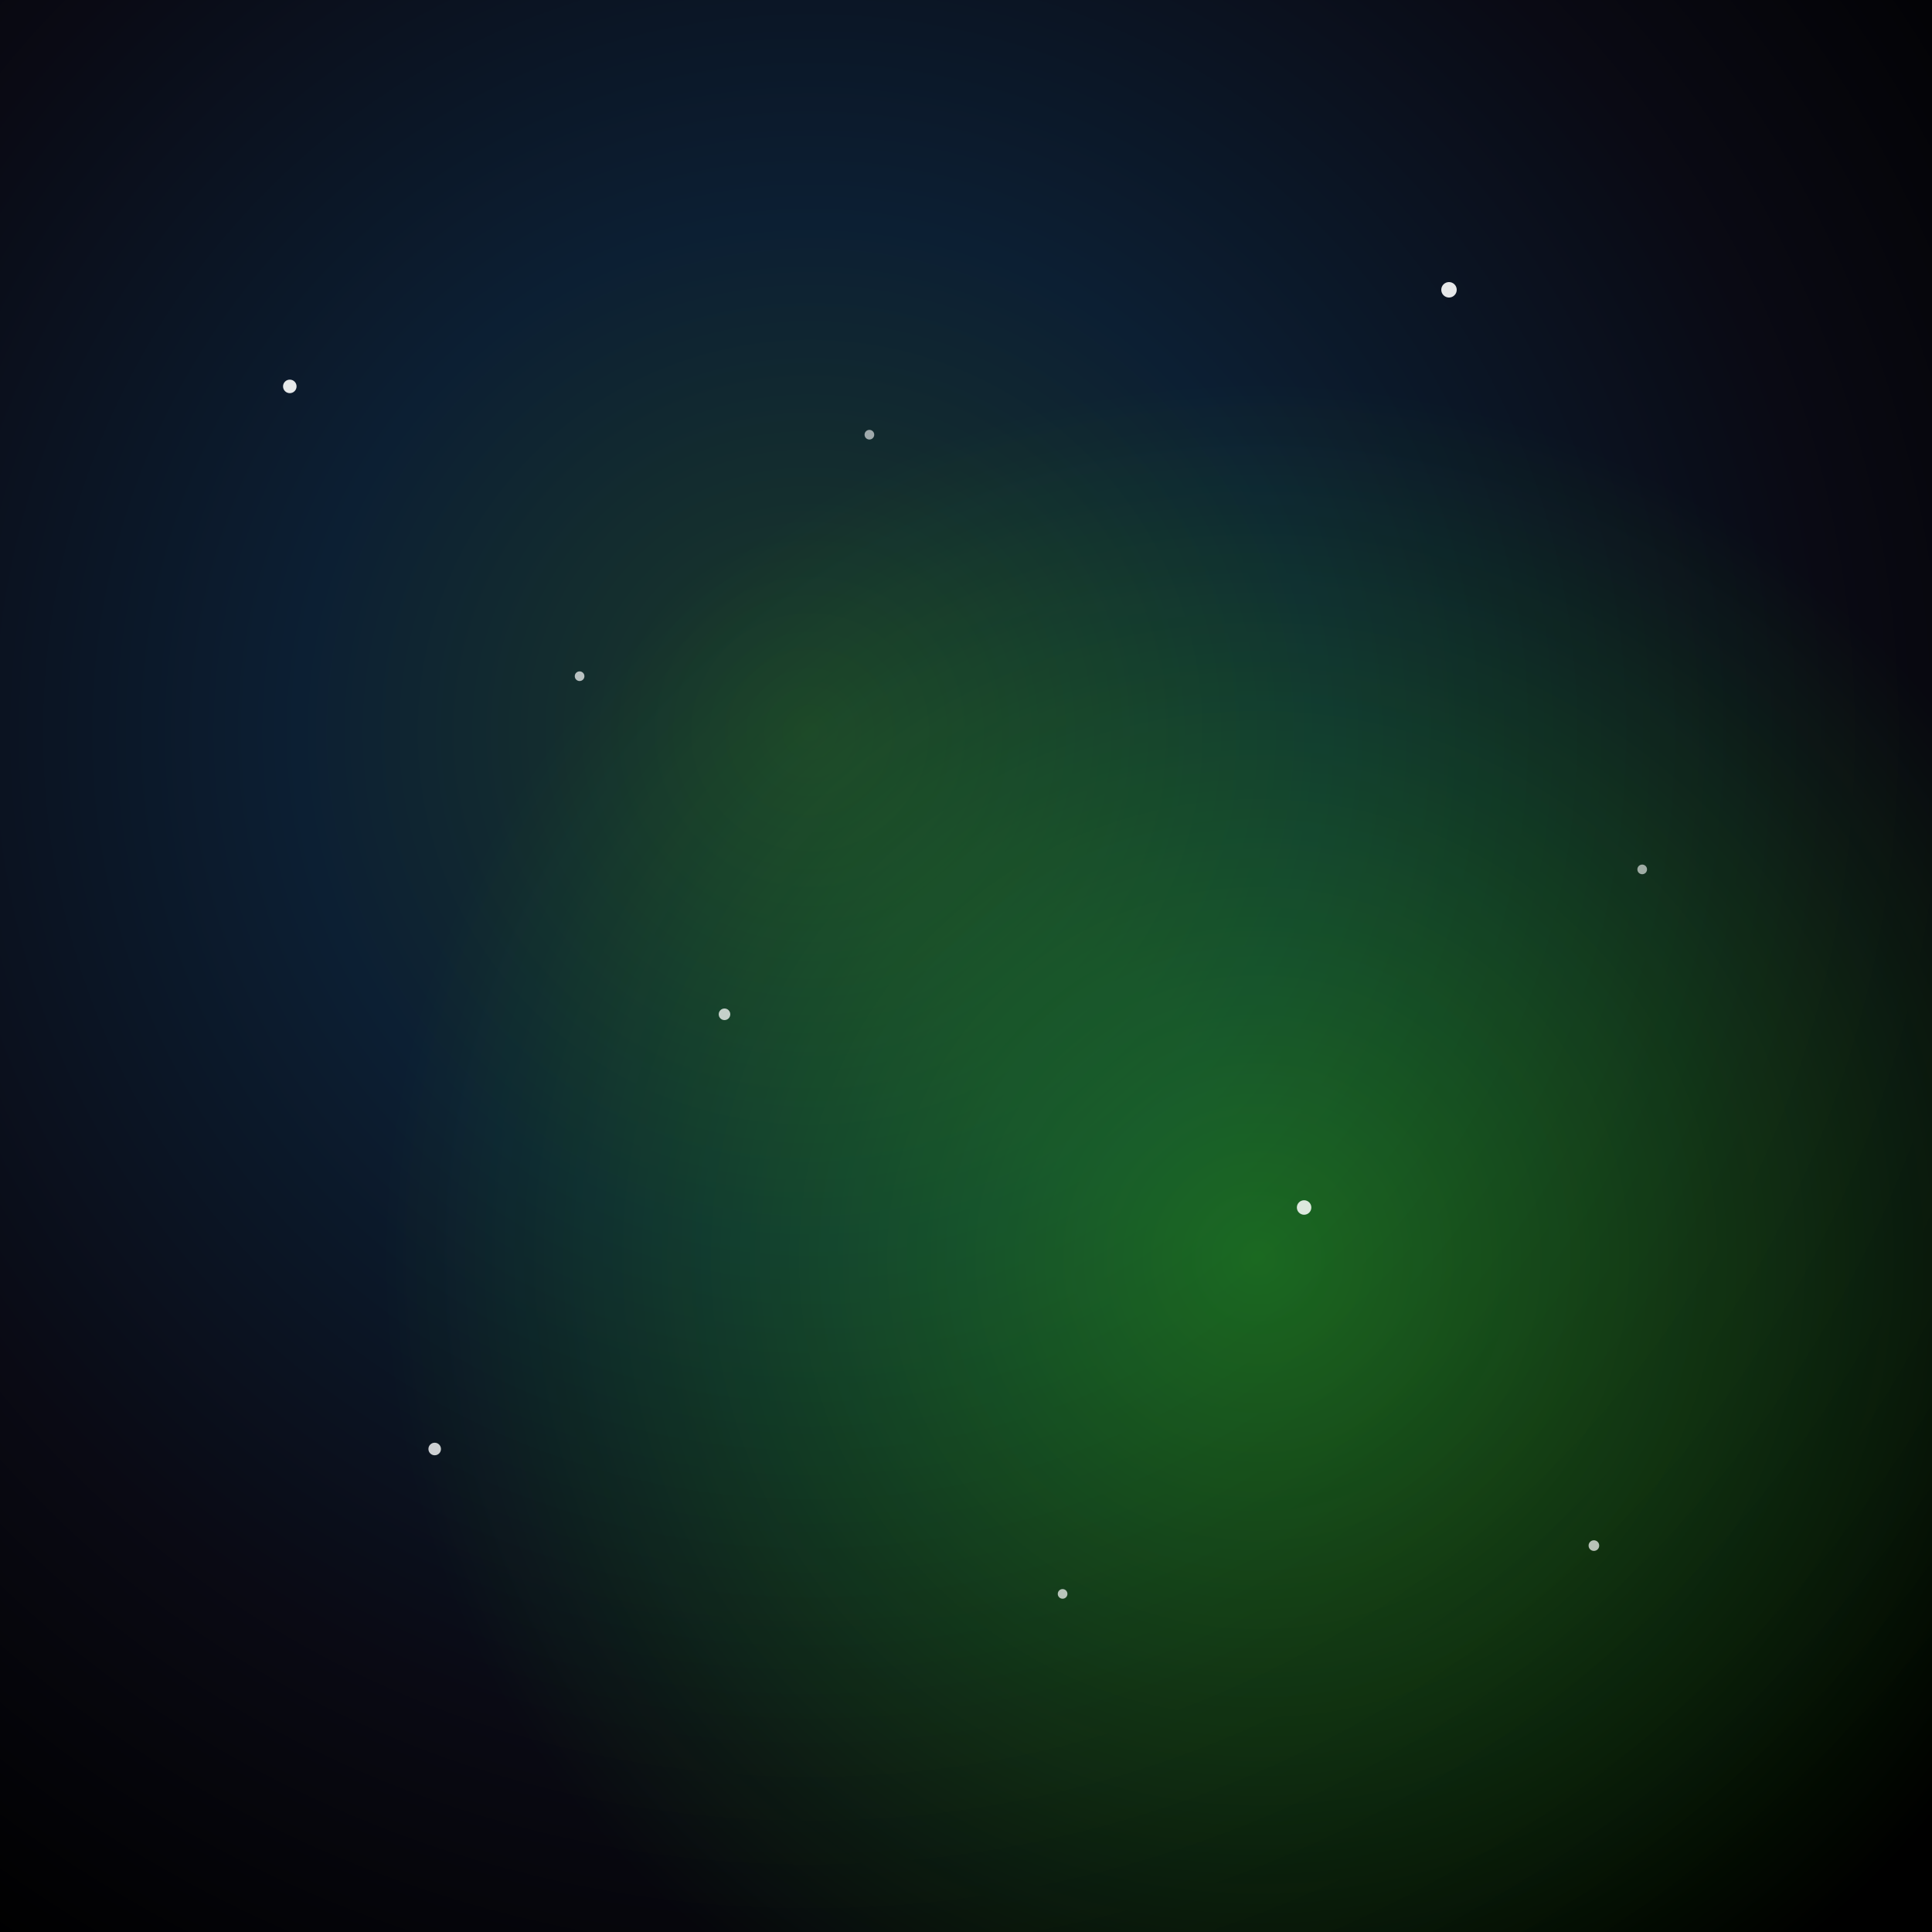
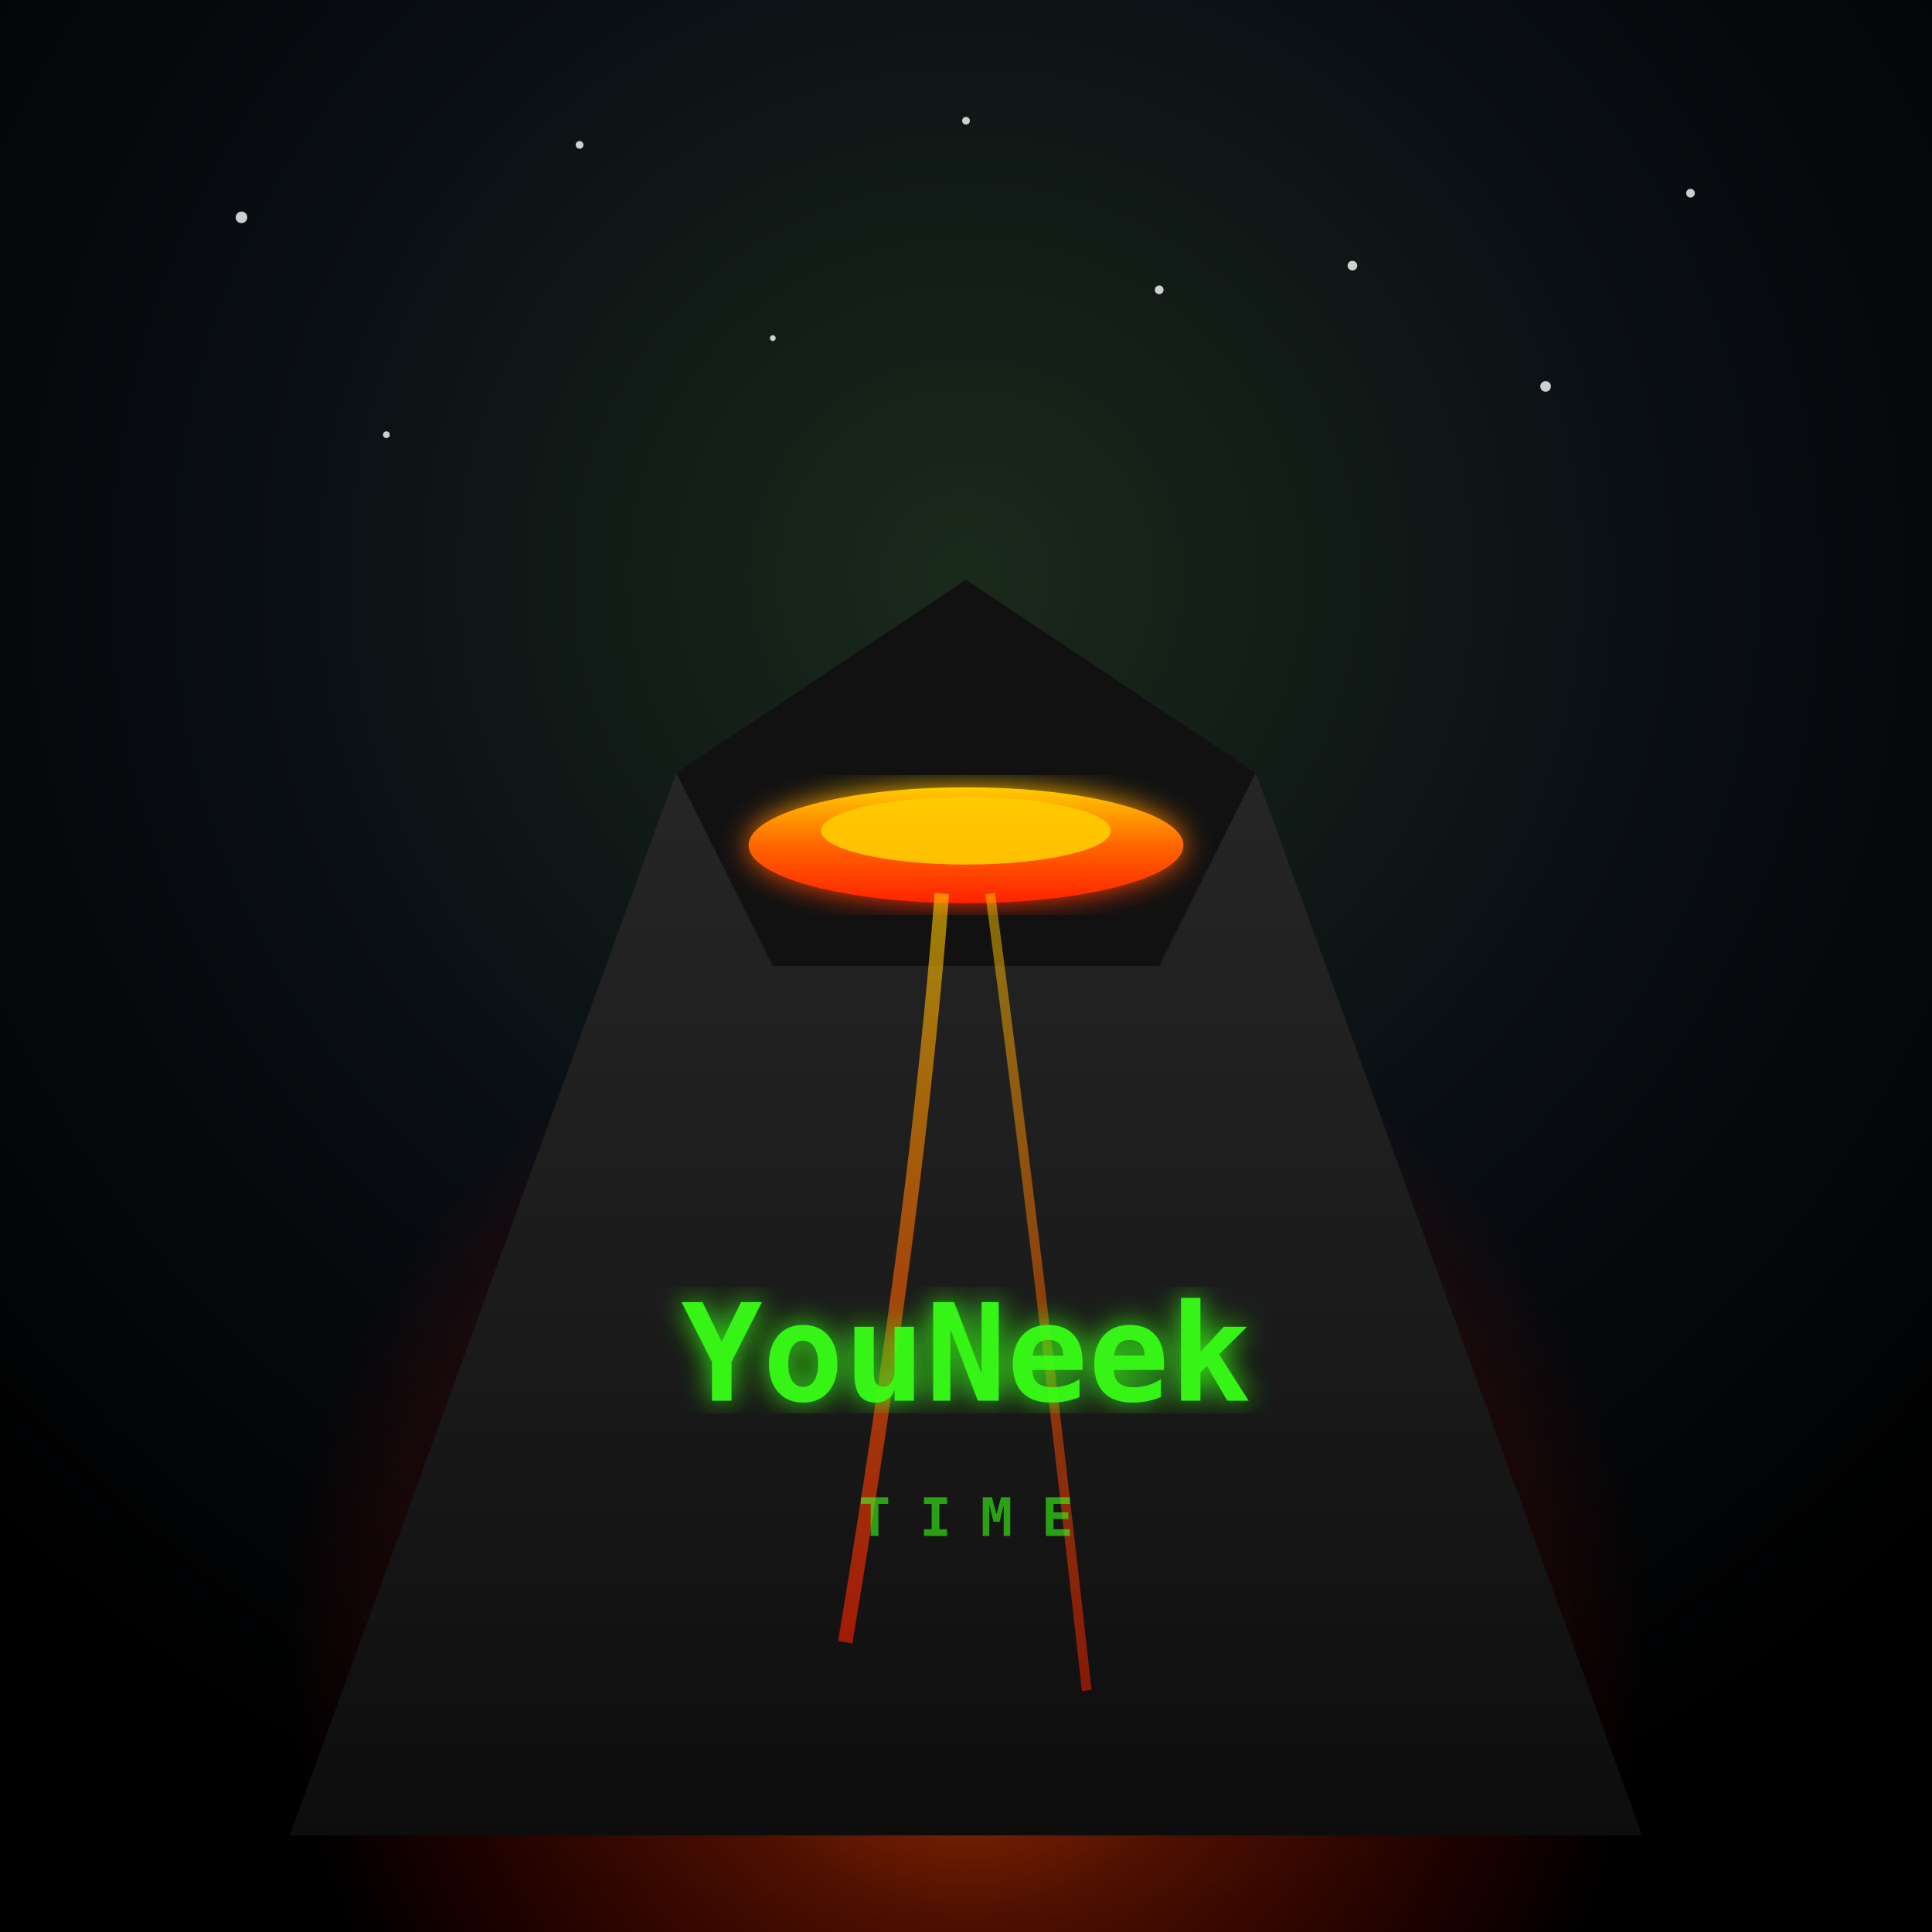
<svg xmlns="http://www.w3.org/2000/svg" viewBox="0 0 400 400" width="400" height="400">
  <defs>
-     <radialGradient id="nebula" cx="42%" cy="38%" r="75%">
-       <stop offset="0%" stop-color="#1b3b2a" />
-       <stop offset="35%" stop-color="#0c1f33" />
-       <stop offset="70%" stop-color="#0a0a14" />
+     <radialGradient id="sky" cx="50%" cy="30%" r="70%">
+       <stop offset="0%" stop-color="#1a2a1a" />
+       <stop offset="50%" stop-color="#0a0f14" />
      <stop offset="100%" stop-color="#000000" />
    </radialGradient>
-     <radialGradient id="glow" cx="65%" cy="65%" r="45%">
-       <stop offset="0%" stop-color="#39ff14" stop-opacity="0.35" />
-       <stop offset="100%" stop-color="#39ff14" stop-opacity="0" />
+     <radialGradient id="lavaGlow" cx="50%" cy="85%" r="35%">
+       <stop offset="0%" stop-color="#ff6600" stop-opacity="0.7" />
+       <stop offset="40%" stop-color="#ff3300" stop-opacity="0.3" />
+       <stop offset="100%" stop-color="#ff0000" stop-opacity="0" />
    </radialGradient>
+     <linearGradient id="volcanoBody" x1="0%" y1="0%" x2="0%" y2="100%">
+       <stop offset="0%" stop-color="#2a2a2a" />
+       <stop offset="60%" stop-color="#1a1a1a" />
+       <stop offset="100%" stop-color="#0d0d0d" />
+     </linearGradient>
+     <linearGradient id="lava" x1="0%" y1="0%" x2="0%" y2="100%">
+       <stop offset="0%" stop-color="#ffcc00" />
+       <stop offset="50%" stop-color="#ff6600" />
+       <stop offset="100%" stop-color="#ff2200" />
+     </linearGradient>
+     <filter id="glow">
+       <feGaussianBlur stdDeviation="3" result="blur" />
+       <feMerge>
+         <feMergeNode in="blur" />
+         <feMergeNode in="SourceGraphic" />
+       </feMerge>
+     </filter>
  </defs>
-   <rect width="400" height="400" fill="url(#nebula)" />
-   <rect width="400" height="400" fill="url(#glow)" />
-   <g fill="#ffffff">
-     <circle cx="60" cy="80" r="1.4" opacity="0.9" />
-     <circle cx="120" cy="140" r="1" opacity="0.7" />
-     <circle cx="300" cy="60" r="1.6" opacity="0.9" />
-     <circle cx="340" cy="180" r="1" opacity="0.6" />
-     <circle cx="90" cy="300" r="1.3" opacity="0.8" />
-     <circle cx="220" cy="330" r="1" opacity="0.7" />
-     <circle cx="270" cy="250" r="1.5" opacity="0.85" />
-     <circle cx="180" cy="90" r="1" opacity="0.6" />
-     <circle cx="150" cy="210" r="1.2" opacity="0.75" />
-     <circle cx="330" cy="320" r="1.1" opacity="0.7" />
+   <rect width="400" height="400" fill="url(#sky)" />
+   <rect width="400" height="400" fill="url(#lavaGlow)" />
+   <g fill="#ffffff" opacity="0.8">
+     <circle cx="50" cy="45" r="1.2" />
+     <circle cx="120" cy="30" r="0.8" />
+     <circle cx="280" cy="55" r="1" />
+     <circle cx="350" cy="40" r="0.9" />
+     <circle cx="80" cy="90" r="0.7" />
+     <circle cx="320" cy="80" r="1.1" />
+     <circle cx="200" cy="25" r="0.8" />
+     <circle cx="160" cy="70" r="0.6" />
+     <circle cx="240" cy="60" r="0.9" />
  </g>
+   <path d="M 60 380 L 140 160 L 200 120 L 260 160 L 340 380 Z" fill="url(#volcanoBody)" />
+   <path d="M 140 160 L 200 120 L 260 160 L 240 200 L 160 200 Z" fill="#111111" />
+   <ellipse cx="200" cy="175" rx="45" ry="12" fill="url(#lava)" filter="url(#glow)" />
+   <ellipse cx="200" cy="172" rx="30" ry="7" fill="#ffcc00" opacity="0.9" />
+   <path d="M 195 185 Q 190 250 175 340" stroke="url(#lava)" stroke-width="3" fill="none" opacity="0.6" />
+   <path d="M 205 185 Q 215 260 225 350" stroke="url(#lava)" stroke-width="2" fill="none" opacity="0.5" />
+   <text x="200" y="290" text-anchor="middle" font-family="monospace" font-weight="bold" font-size="28" fill="#39ff14" filter="url(#glow)" opacity="0.95">YouNeek</text>
+   <text x="200" y="318" text-anchor="middle" font-family="monospace" font-weight="bold" font-size="11" fill="#39ff14" opacity="0.6" letter-spacing="6">TIME</text>
</svg>
